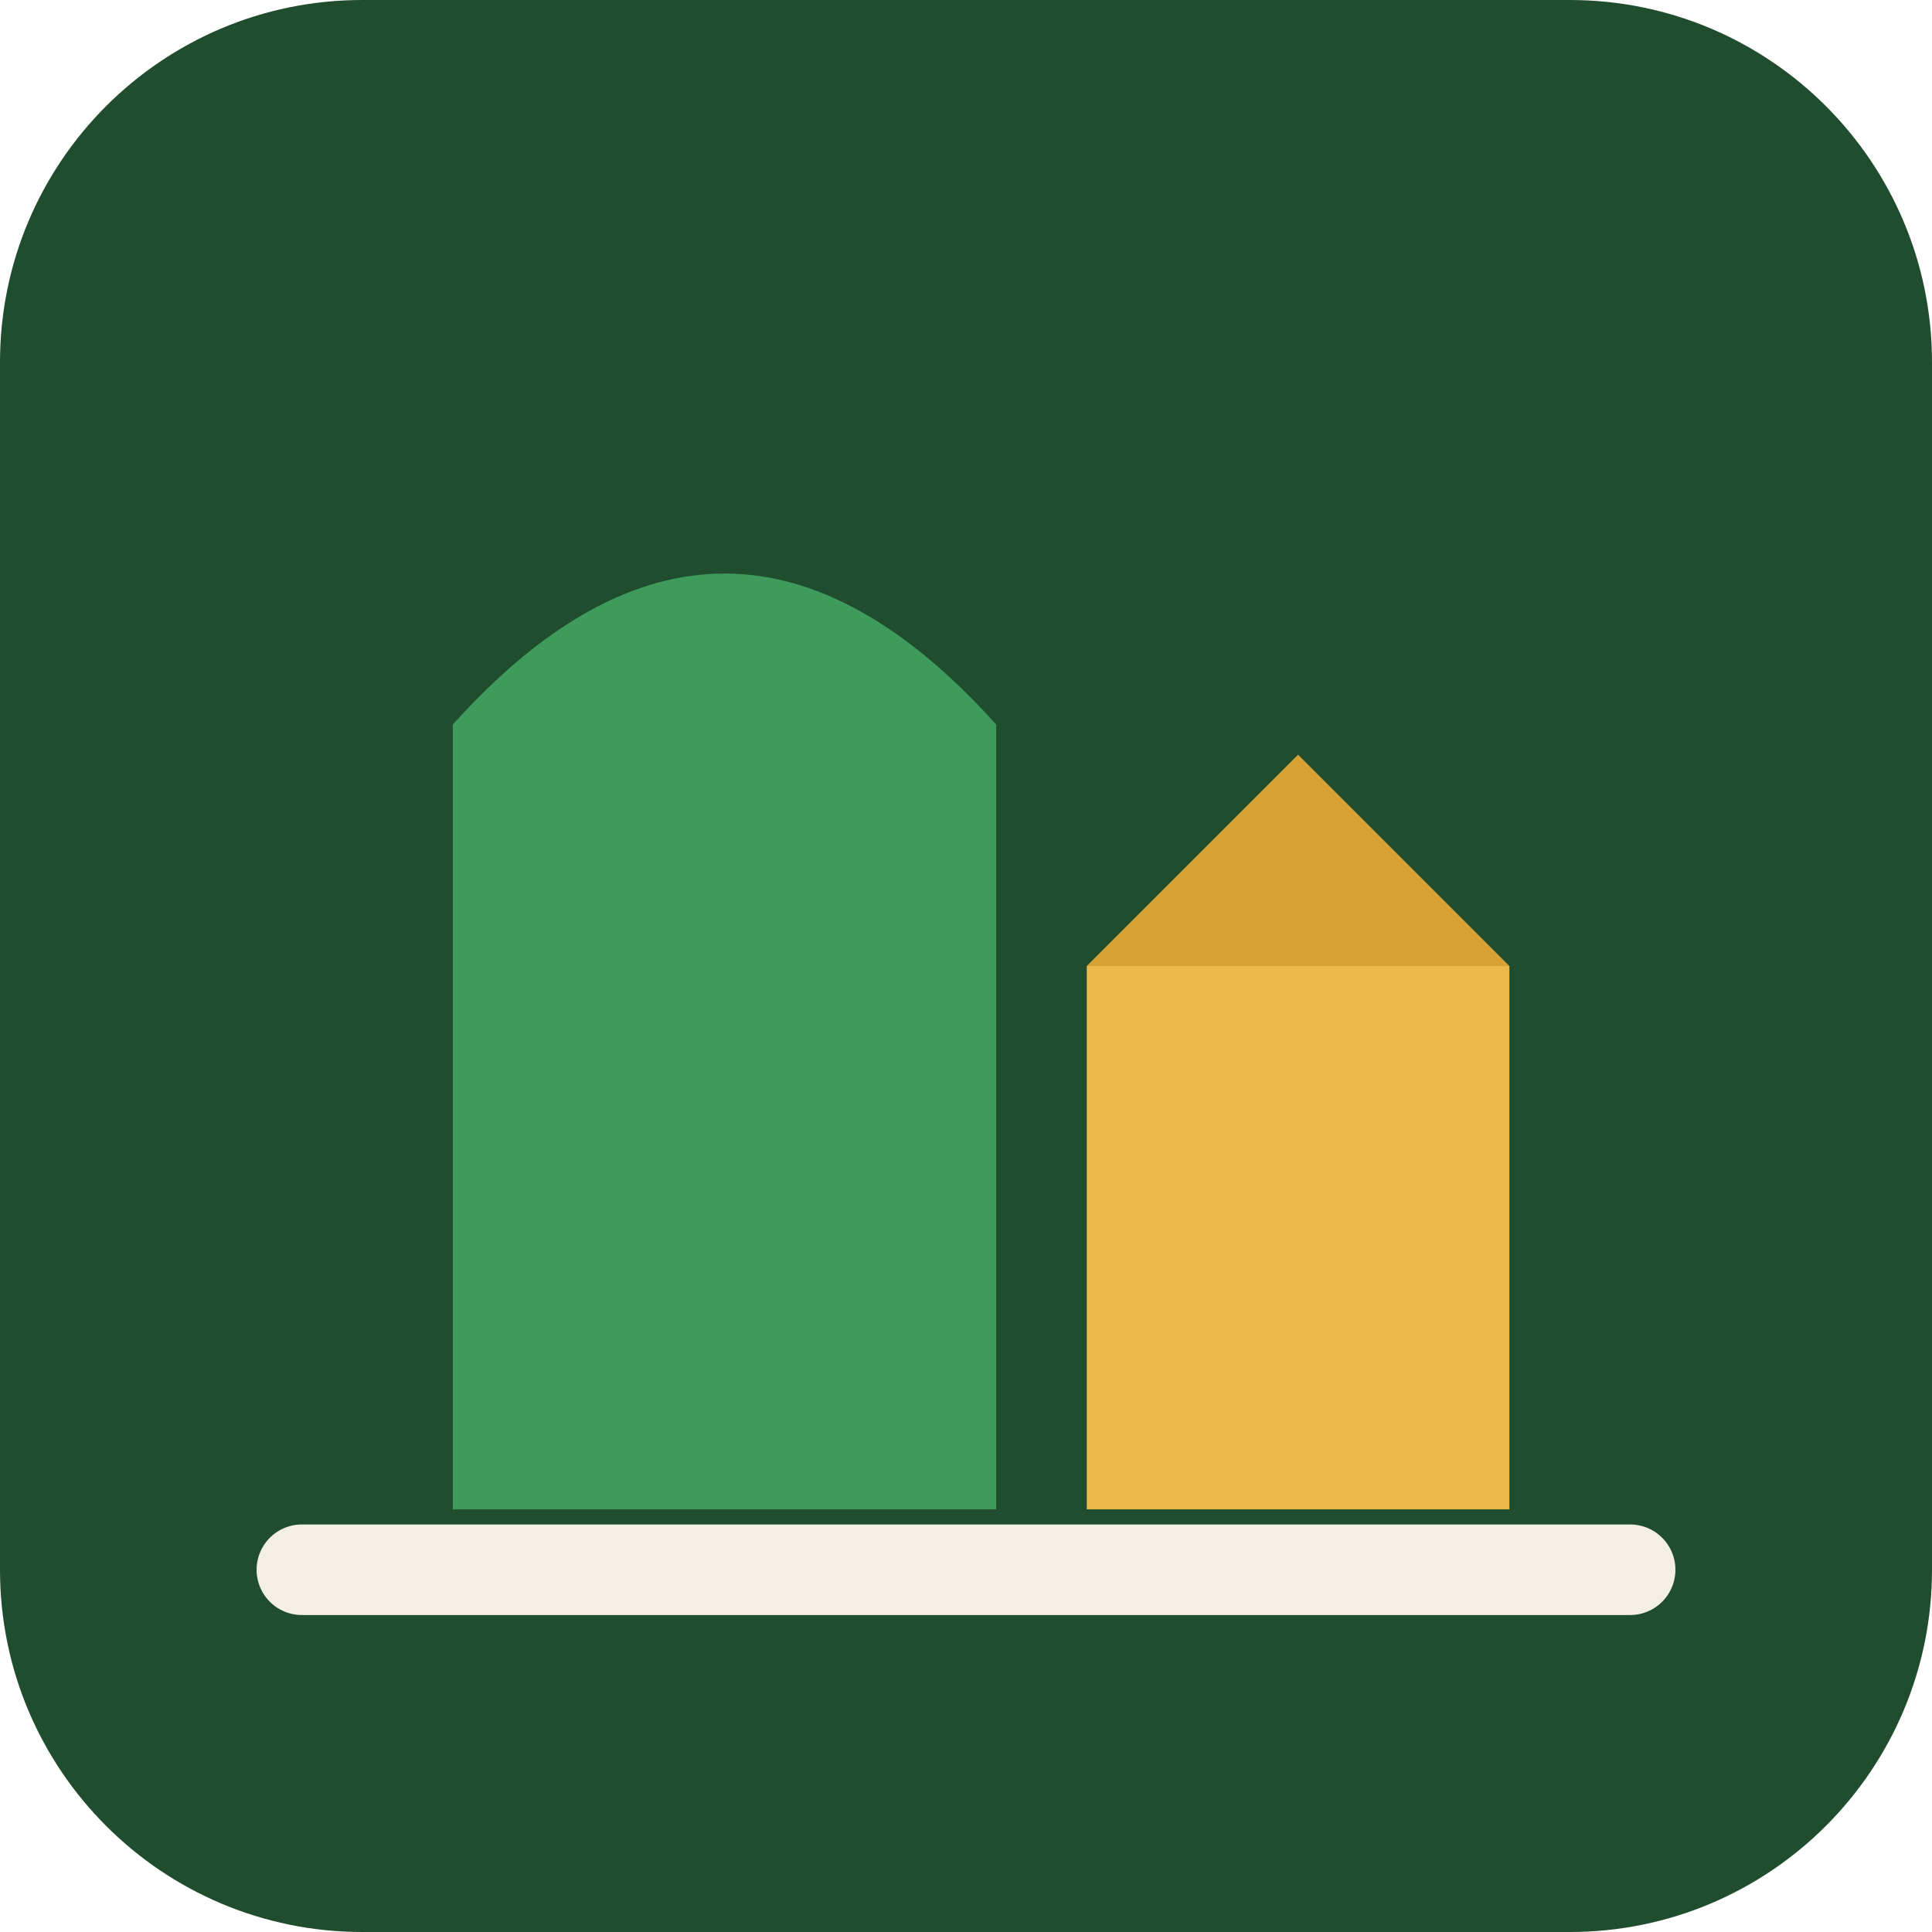
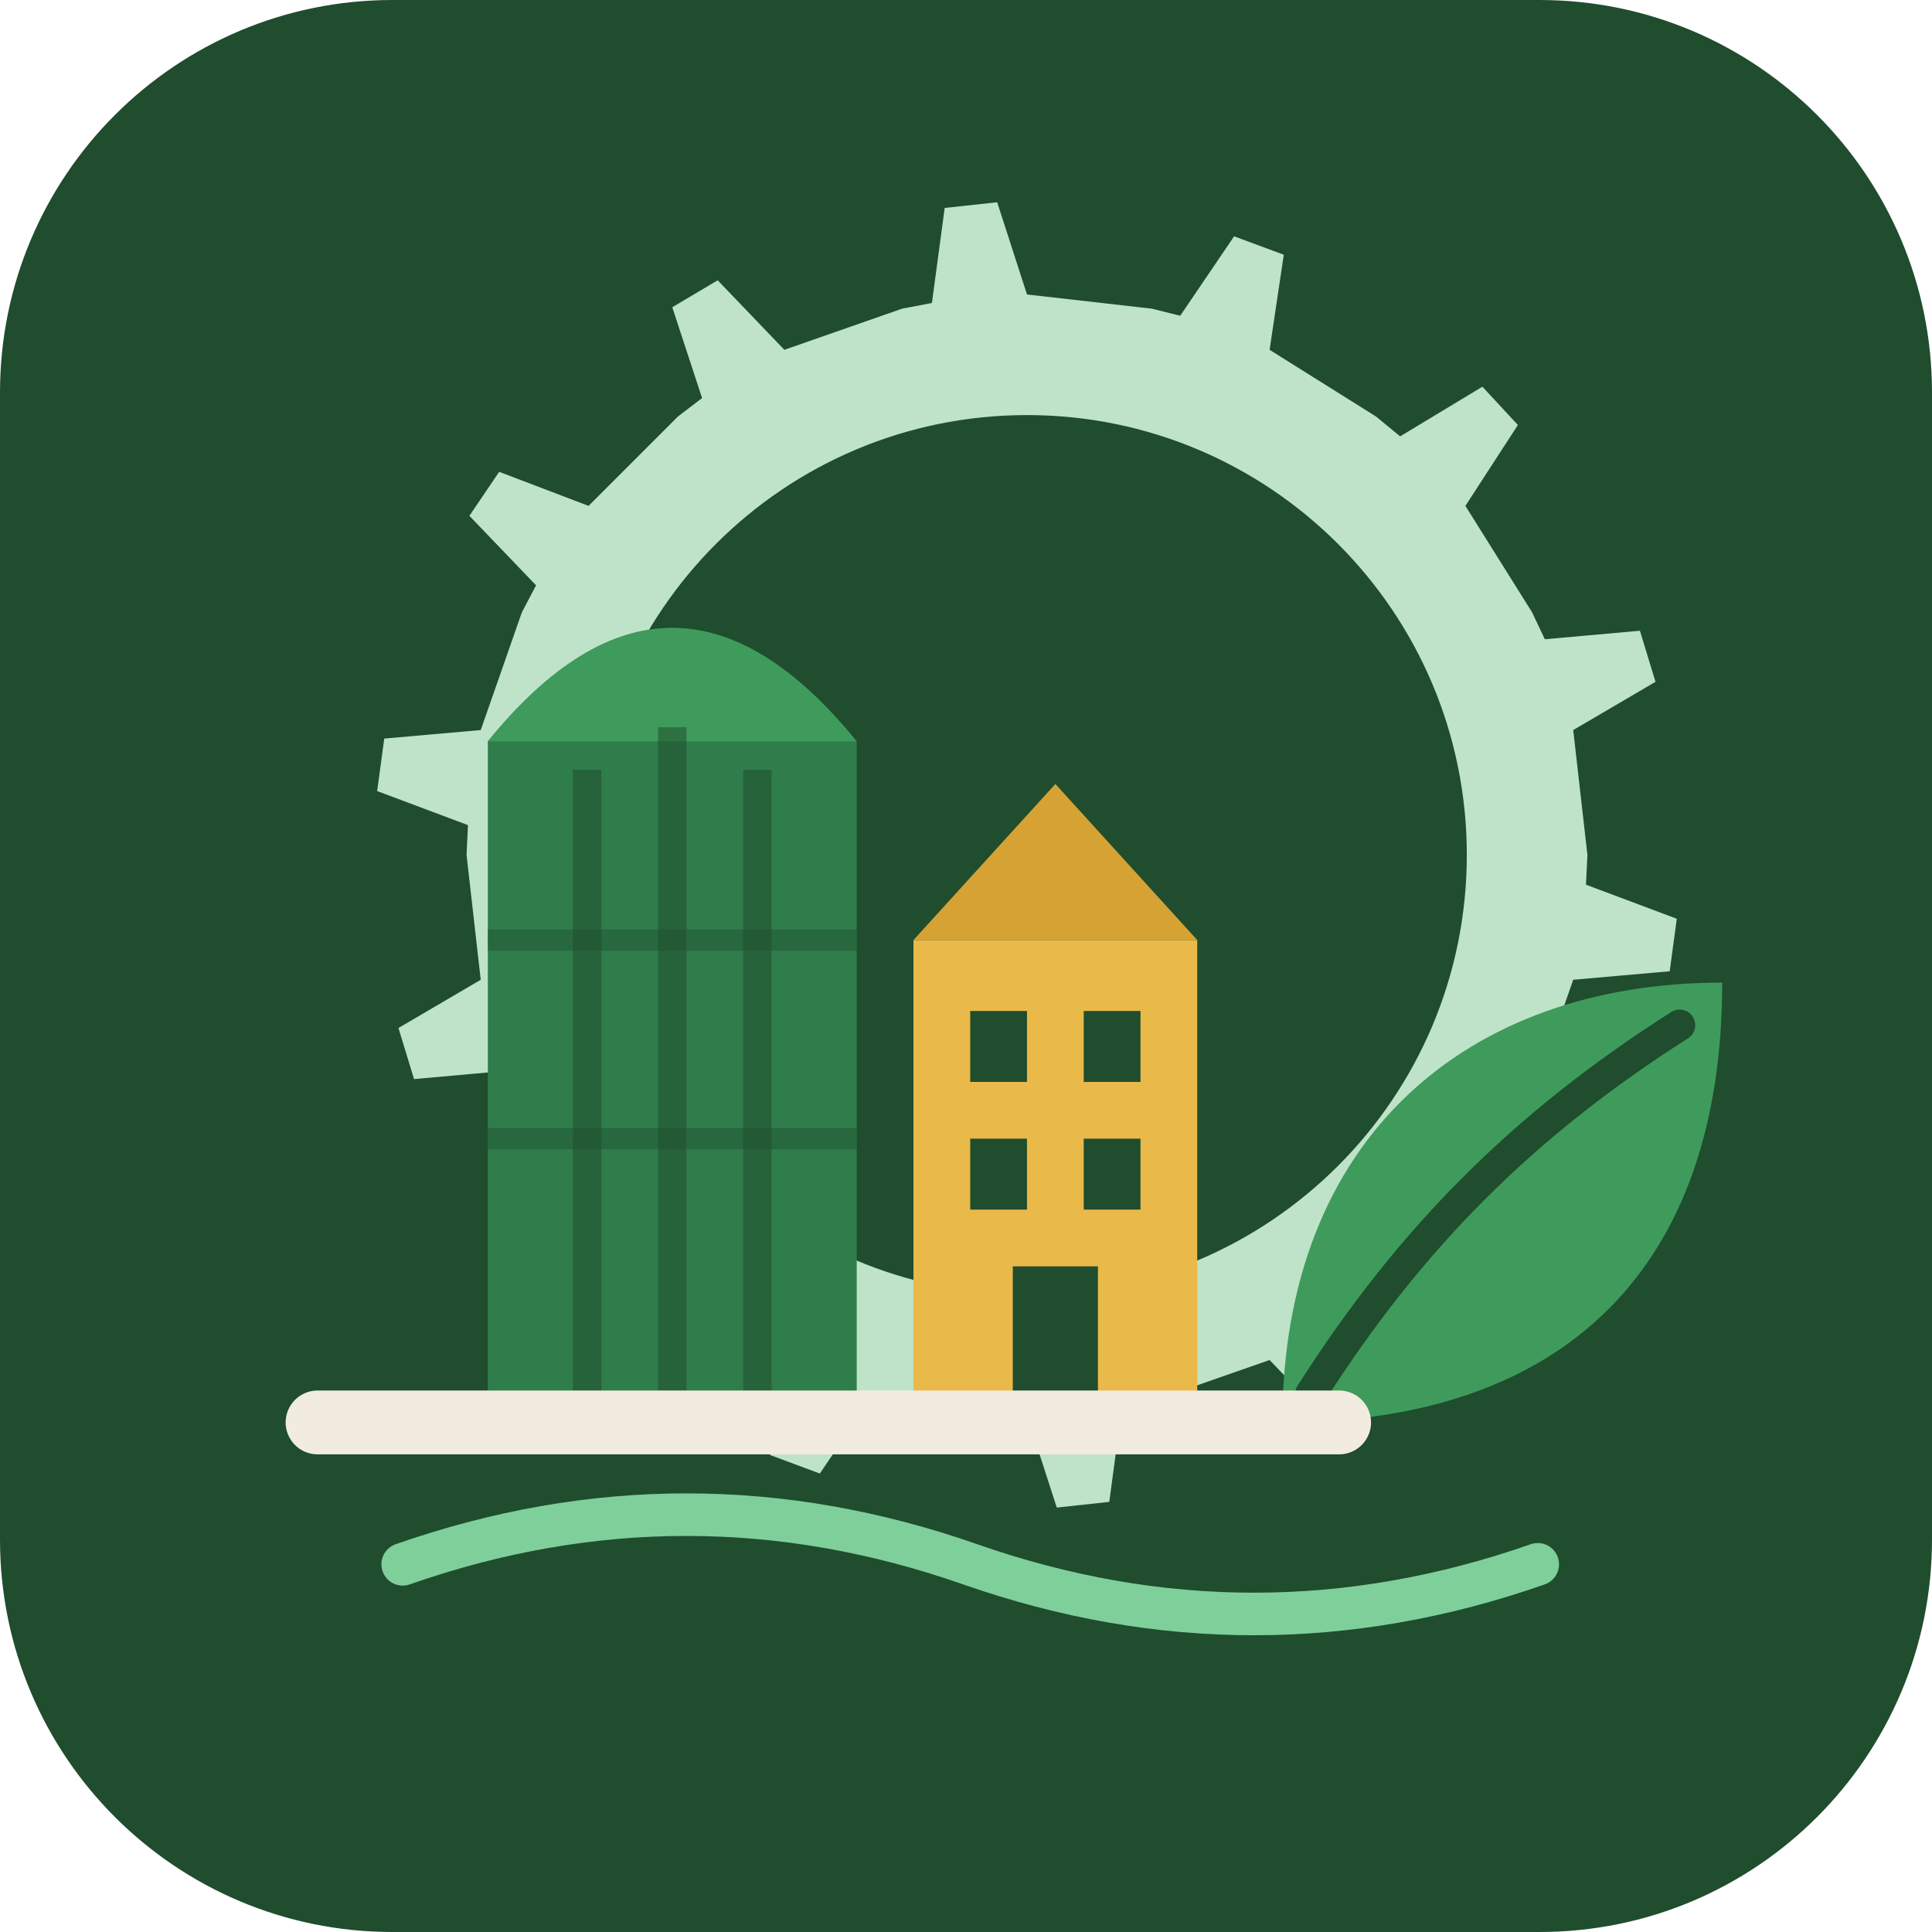
- <svg xmlns="http://www.w3.org/2000/svg" viewBox="0 0 64 64">
-   <rect width="64" height="64" rx="12" fill="#1f4d2e" />
-   <path d="M15 24 q9 -10 18 0 v26 h-18z" fill="#3f9b5b" />
-   <path d="M36 32 h14 v18 h-14z" fill="#e9b949" />
-   <path d="M36 32 l7 -7 l7 7z" fill="#d7a234" />
-   <path d="M10 52 h44" stroke="#f4efe4" stroke-width="3" stroke-linecap="round" />
+ <svg xmlns="http://www.w3.org/2000/svg" viewBox="0 0 128 128">
+   <rect width="128" height="128" rx="26" fill="#1f4d2e" />
+   <g transform="translate(6 4) scale(0.94)">
+     <path d="M105.5 56.0 L105.4 58.1 L111.8 60.5 L111.3 64.2 L104.5 64.8 L101.6 73.1 L100.6 75.0 L105.3 79.9 L103.2 83.0 L96.9 80.6 L90.6 86.9 L88.9 88.2 L91.0 94.6 L87.8 96.5 L83.1 91.6 L74.8 94.5 L72.7 94.9 L71.8 101.6 L68.1 102.0 L66.0 95.5 L57.2 94.5 L55.2 94.0 L51.4 99.6 L47.9 98.3 L48.9 91.6 L41.4 86.9 L39.7 85.5 L33.9 89.0 L31.4 86.3 L35.1 80.6 L30.4 73.1 L29.5 71.2 L22.8 71.8 L21.7 68.2 L27.5 64.8 L26.5 56.0 L26.6 53.9 L20.2 51.5 L20.7 47.8 L27.5 47.2 L30.4 38.9 L31.4 37.0 L26.7 32.1 L28.8 29.0 L35.1 31.4 L41.4 25.1 L43.1 23.8 L41.0 17.4 L44.2 15.5 L48.9 20.4 L57.2 17.5 L59.3 17.1 L60.2 10.4 L63.9 10.0 L66.0 16.5 L74.8 17.5 L76.8 18.0 L80.6 12.4 L84.1 13.7 L83.1 20.4 L90.6 25.1 L92.3 26.5 L98.1 23.0 L100.6 25.7 L96.9 31.4 L101.6 38.9 L102.5 40.8 L109.2 40.2 L110.3 43.8 L104.5 47.2Z M97 56 A31 31 0 1 0 35 56 A31 31 0 1 0 97 56Z" fill="#bfe3c9" fill-rule="evenodd" />
+     <path d="M28 48 q13 -16 26 0 v46 h-26z" fill="#2f7d4a" />
+     <path d="M28 48 q13 -16 26 0" fill="#3f9b5b" />
+     <path d="M35 50v44M41 47v47M47 50v44" stroke="#1f4d2e" stroke-width="2" opacity=".55" />
+     <path d="M28 62h26M28 76h26" stroke="#1f4d2e" stroke-width="1.5" opacity=".45" />
+     <path d="M58 62 h20 v32 h-20z" fill="#e9b949" />
+     <path d="M58 62 l10 -11 l10 11z" fill="#d7a234" />
+     <g fill="#1f4d2e">
+       <rect x="62" y="67" width="4" height="5" />
+       <rect x="70" y="67" width="4" height="5" />
+       <rect x="62" y="76" width="4" height="5" />
+       <rect x="70" y="76" width="4" height="5" />
+       <rect x="65" y="85" width="6" height="9" />
+     </g>
+     <path d="M84 96 c0 -20 13 -31 31 -31 c0 20 -11 31 -31 31z" fill="#3f9b5b" />
+     <path d="M86 94 c7 -11 15 -19 26 -26" stroke="#1f4d2e" stroke-width="2.2" fill="none" stroke-linecap="round" />
+     <path d="M16 96 h72" stroke="#f1ecdf" stroke-width="4.5" stroke-linecap="round" />
+     <path d="M22 106 q20 -7 40 0 t40 0" stroke="#7fcf9a" stroke-width="3" fill="none" stroke-linecap="round" />
+   </g>
</svg>
